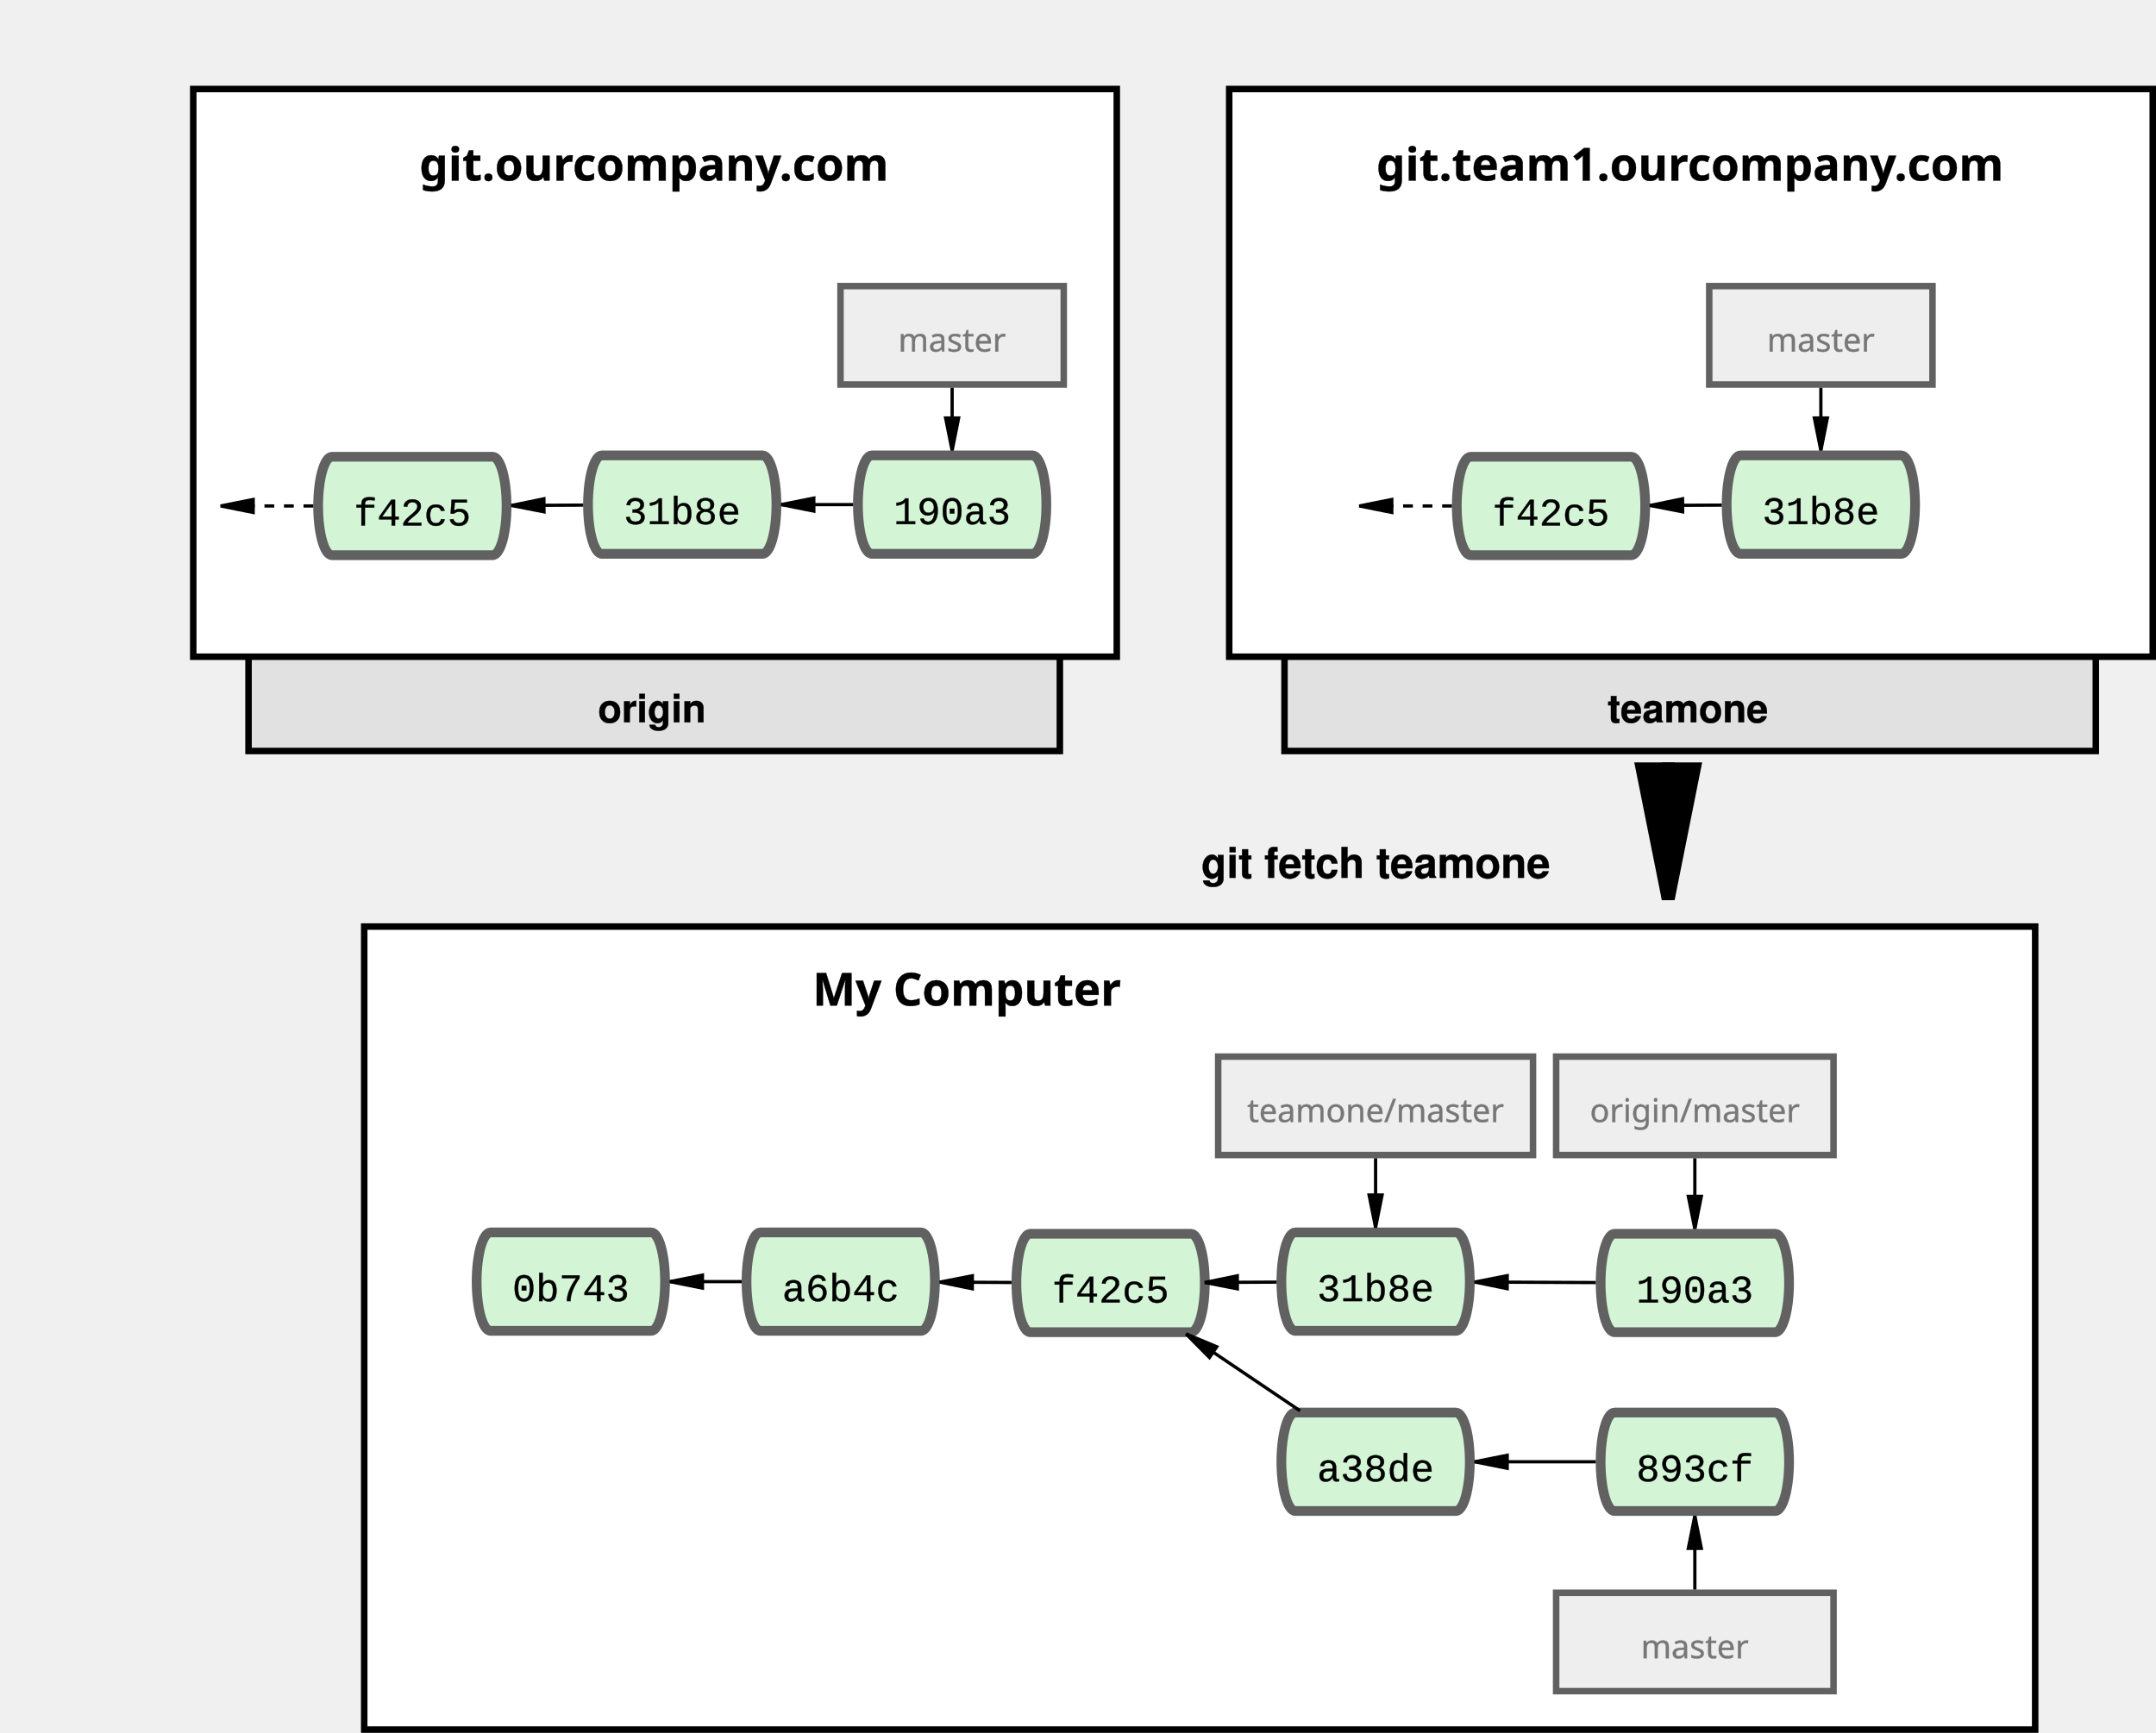
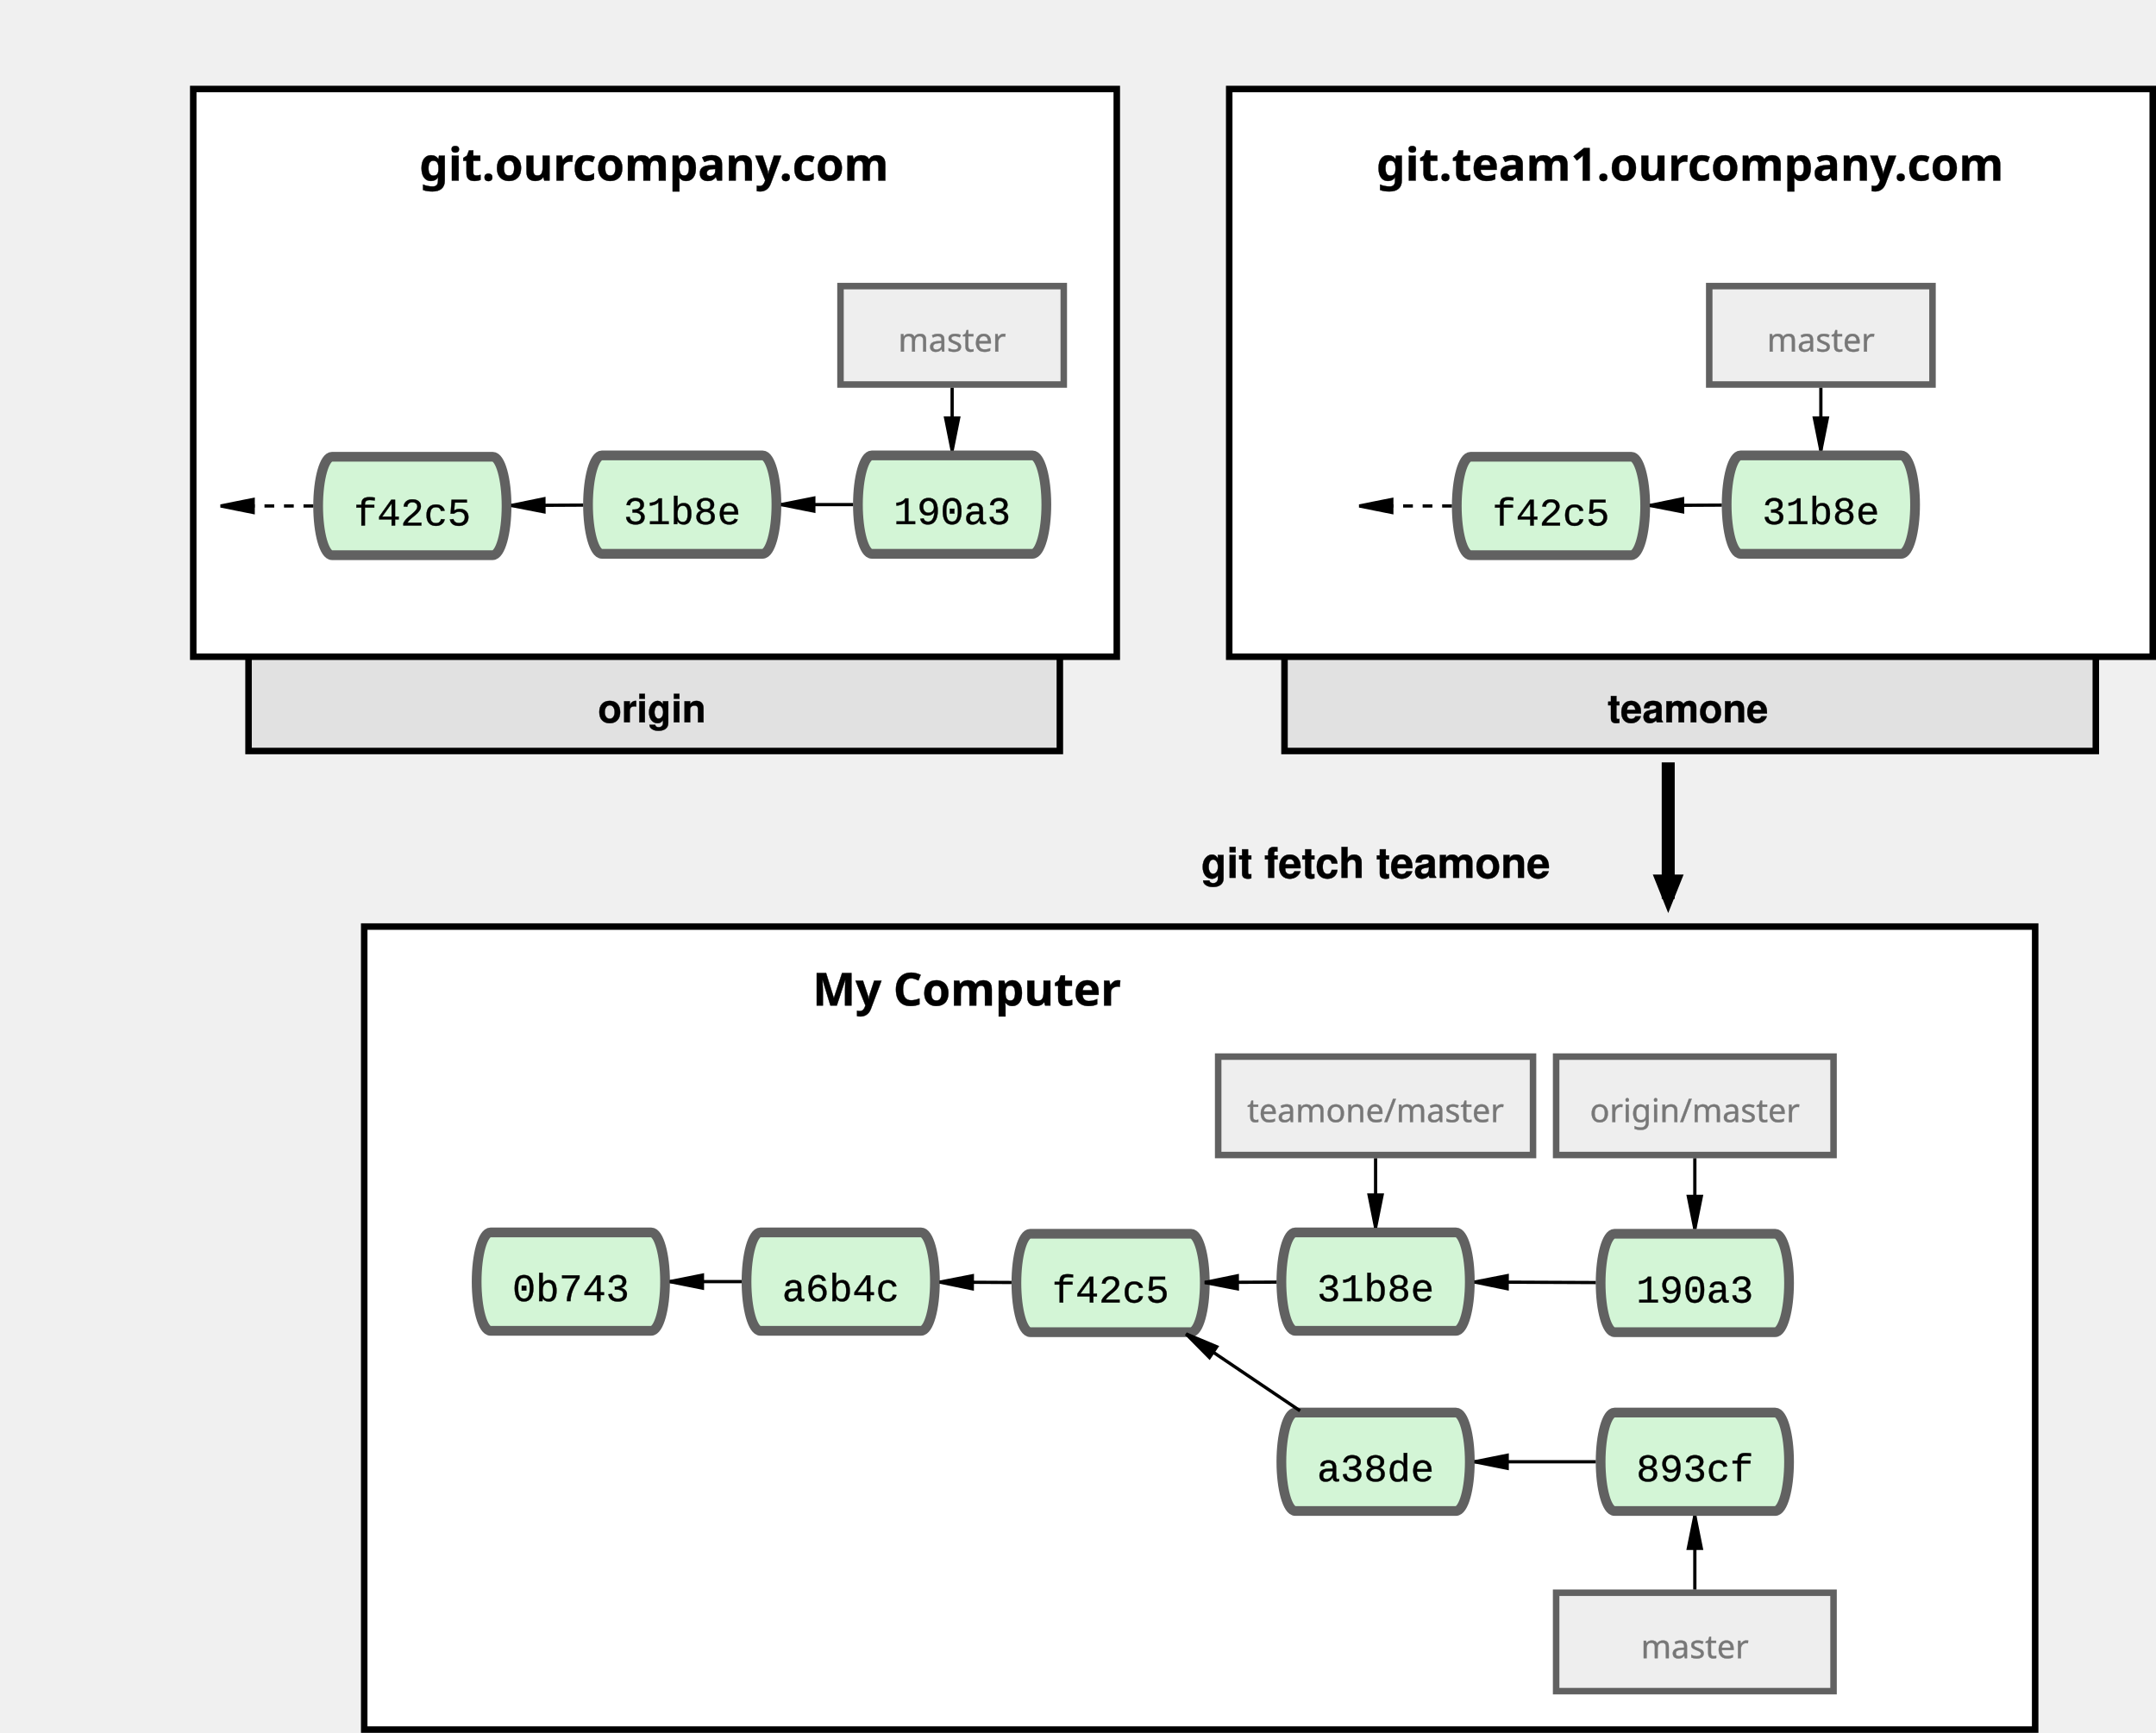
<svg xmlns="http://www.w3.org/2000/svg">
  <defs>
    <marker id="Arrow1Lend" orient="auto" refX="0.0" refY="0.0" style="overflow:visible;">
      <path d="M -10,0.0 L -10.0,-2.0 L 0.0,0.0 L -10.0,2.0 z " id="path3666" style="fill-rule:evenodd;stroke:#000000;stroke-width:1.0px;marker-start:none;" />
+     </marker>
+     <marker id="Arrow1Lenddiv4" orient="auto" refX="0.0" refY="0.0" style="overflow:visible;" markerUnits="userSpaceOnUse">
+       <path d="M -7,0.0 L -7.0,-4.0 L 3.0,0.0 L -7.0,4.0 z " id="path3666" style="fill-rule:evenodd;stroke:#000000;stroke-width:1.0px;marker-start:none;" />
    </marker>
  </defs>
  <g style="stroke:#000000;fill:#fff">
    <rect height="182.622" id="1395" style="stroke:#000000;stroke-width:2px;fill:#e1e1e1" width="249.494" x="76.426" y="48.378" />
    <rect height="174.622" id="5" style="stroke:#000000;stroke-width:2px" width="284.0" x="59.426" y="27.378" />
    <rect height="13.065" id="6" style="stroke:none;fill:none" width="85.305" x="158.487" y="42" />
    <text id="6_text" style="fill:#000000;stroke:#000000;stroke-width:0.1px;font-family: Helvetica-Bold;font-size:12px" x="158.487" y="42">
      <tspan fill="#000000" font-family="Helvetica;,Sans-serif" font-size="14.0px" font-weight="bold" id="6_line1" stroke="#000000" text-align="center" text-anchor="middle" x="201.139" y="55.532">
				git.ourcompany.com
			</tspan>
    </text>
    <rect height="247.0" id="22" style="stroke:#000000;stroke-width:2px" width="513.844" x="112.0" y="285.0" />
    <rect height="12.605" id="23" style="stroke:none;fill:none" width="85.305" x="254.694" y="296.0" />
    <text id="23_text" style="fill:#000000;stroke:#000000;stroke-width:0.1px;font-family: Helvetica-Bold;font-size:12px" x="254.694" y="296.0">
      <tspan fill="#000000" font-family="Helvetica;,Sans-serif" font-size="14.0px" font-weight="bold" id="23_line1" stroke="#000000" text-align="center" text-anchor="middle" x="297.346" y="309.303">
				My Computer
			</tspan>
    </text>
    <rect height="30.272" id="1352" style="stroke:#616161;stroke-width:2px;fill:#eeeeee" width="68.66" x="258.463" y="88" />
    <text id="1352_text" style="fill:#cccccc;stroke:#cccccc;stroke-width:0.1px;font-family: Luxi Sans;font-size:10px" x="258.463" y="88">
      <tspan fill="#777777" font-family="LucidaGrande;" font-size="10.0px" id="1352_line1" stroke="#777777" text-align="center" text-anchor="middle" x="292.793" y="108.135">
				master
			</tspan>
    </text>
    <path d="M 292.793,119.271 L 292.793,138.575" id="1353" style="marker-start:none;stroke:#000000;marker-end:url(#Arrow1Lend);fill:none" />
    <rect height="30.272" id="1354" rx="4.268" ry="15.136" style="stroke:#616161;stroke-width:3px;fill:#d3f5d6" width="57.941" x="97.833" y="140.495" />
    <text id="1354_text" style="fill:#000000;stroke:#000000;stroke-width:0.1px;font-family: Courier New;font-size:12px" x="97.833" y="140.495">
      <tspan fill="#000000" font-family="Courier;" font-size="12.0px" id="1354_line1" stroke="#000000" text-align="center" text-anchor="middle" x="126.803" y="161.631">
				f42c5
			</tspan>
    </text>
    <path d="M 96.333,155.63 L 67.853,155.63" id="1391" style="marker-start:none;stroke:#000000;marker-end:url(#Arrow1Lend);stroke-dasharray:3 3;fill:none" />
    <rect height="30.272" id="1360" rx="4.268" ry="15.136" style="stroke:#616161;stroke-width:3px;fill:#d3f5d6" width="57.941" x="229.564" y="379.075" />
    <text id="1360_text" style="fill:#000000;stroke:#000000;stroke-width:0.1px;font-family: Courier New;font-size:12px" x="229.564" y="379.075">
      <tspan fill="#000000" font-family="Courier;" font-size="12.0px" id="1360_line1" stroke="#000000" text-align="center" text-anchor="middle" x="258.534" y="400.211">
				a6b4c
			</tspan>
    </text>
    <rect height="30.272" id="1361" rx="4.268" ry="15.136" style="stroke:#616161;stroke-width:3px;fill:#d3f5d6" width="57.941" x="146.574" y="379.075" />
    <text id="1361_text" style="fill:#000000;stroke:#000000;stroke-width:0.1px;font-family: Courier New;font-size:12px" x="146.574" y="379.075">
      <tspan fill="#000000" font-family="Courier;" font-size="12.0px" id="1361_line1" stroke="#000000" text-align="center" text-anchor="middle" x="175.544" y="400.211">
				0b743
			</tspan>
    </text>
    <path d="M 228.064,394.211 L 206.014,394.211" id="1362" style="marker-start:none;stroke:#000000;marker-end:url(#Arrow1Lend);fill:none" />
    <rect height="30.272" id="1363" style="stroke:#616161;stroke-width:2px;fill:#eeeeee" width="85.305" x="478.534" y="325.0" />
    <text id="1363_text" style="fill:#cccccc;stroke:#cccccc;stroke-width:0.1px;font-family: Luxi Sans;font-size:10px" x="478.534" y="325.0">
      <tspan fill="#777777" font-family="LucidaGrande;" font-size="10.0px" id="1363_line1" stroke="#777777" text-align="center" text-anchor="middle" x="521.186" y="345.136">
				origin/master
			</tspan>
    </text>
    <path d="M 521.186,356.272 L 521.186,377.995" id="1364" style="marker-start:none;stroke:#000000;marker-end:url(#Arrow1Lend);fill:none" />
    <rect height="30.272" id="1365" rx="4.268" ry="15.136" style="stroke:#616161;stroke-width:3px;fill:#d3f5d6" width="57.941" x="312.554" y="379.495" />
    <text id="1365_text" style="fill:#000000;stroke:#000000;stroke-width:0.1px;font-family: Courier New;font-size:12px" x="312.554" y="379.495">
      <tspan fill="#000000" font-family="Courier;" font-size="12.0px" id="1365_line1" stroke="#000000" text-align="center" text-anchor="middle" x="341.524" y="400.631">
				f42c5
			</tspan>
    </text>
    <path d="M 311.054,394.477 L 289.004,394.365" id="1366" style="marker-start:none;stroke:#000000;marker-end:url(#Arrow1Lend);fill:none" />
    <rect height="30.272" id="1369" style="stroke:#616161;stroke-width:2px;fill:#eeeeee" width="85.305" x="478.534" y="489.905" />
    <text id="1369_text" style="fill:#cccccc;stroke:#cccccc;stroke-width:0.1px;font-family: Luxi Sans;font-size:10px" x="478.534" y="489.905">
      <tspan fill="#777777" font-family="LucidaGrande;" font-size="10.0px" id="1369_line1" stroke="#777777" text-align="center" text-anchor="middle" x="521.186" y="510.041">
				master
			</tspan>
    </text>
    <path d="M 521.186,488.905 L 521.186,466.262" id="1370" style="marker-start:none;stroke:#000000;marker-end:url(#Arrow1Lend);fill:none" />
    <rect height="30.272" id="1375" rx="4.268" ry="15.136" style="stroke:#616161;stroke-width:3px;fill:#d3f5d6" width="57.941" x="394.044" y="434.49" />
    <text id="1375_text" style="fill:#000000;stroke:#000000;stroke-width:0.1px;font-family: Courier New;font-size:12px" x="394.044" y="434.49">
      <tspan fill="#000000" font-family="Courier;" font-size="12.0px" id="1375_line1" stroke="#000000" text-align="center" text-anchor="middle" x="423.014" y="455.626">
				a38de
			</tspan>
    </text>
    <rect height="30.272" id="1376" rx="4.268" ry="15.136" style="stroke:#616161;stroke-width:3px;fill:#d3f5d6" width="57.941" x="492.216" y="434.49" />
    <text id="1376_text" style="fill:#000000;stroke:#000000;stroke-width:0.1px;font-family: Courier New;font-size:12px" x="492.216" y="434.49">
      <tspan fill="#000000" font-family="Courier;" font-size="12.0px" id="1376_line1" stroke="#000000" text-align="center" text-anchor="middle" x="521.186" y="455.626">
				893cf
			</tspan>
    </text>
    <path d="M 399.779,433.945 L 364.759,410.311" id="1377" style="marker-start:none;stroke:#000000;marker-end:url(#Arrow1Lend);fill:none" />
    <path d="M 490.716,449.626 L 453.484,449.626" id="1378" style="marker-start:none;stroke:#000000;marker-end:url(#Arrow1Lend);fill:none" />
    <rect height="30.272" id="1379" rx="4.268" ry="15.136" style="stroke:#616161;stroke-width:3px;fill:#d3f5d6" width="57.941" x="180.823" y="140.075" />
    <text id="1379_text" style="fill:#000000;stroke:#000000;stroke-width:0.1px;font-family: Courier New;font-size:12px" x="180.823" y="140.075">
      <tspan fill="#000000" font-family="Courier;" font-size="12.0px" id="1379_line1" stroke="#000000" text-align="center" text-anchor="middle" x="209.793" y="161.211">
				31b8e
			</tspan>
    </text>
    <rect height="30.272" id="1380" rx="4.268" ry="15.136" style="stroke:#616161;stroke-width:3px;fill:#d3f5d6" width="57.941" x="263.823" y="140.075" />
    <text id="1380_text" style="fill:#000000;stroke:#000000;stroke-width:0.1px;font-family: Courier New;font-size:12px" x="263.823" y="140.075">
      <tspan fill="#000000" font-family="Courier;" font-size="12.0px" id="1380_line1" stroke="#000000" text-align="center" text-anchor="middle" x="292.793" y="161.211">
				190a3
			</tspan>
    </text>
    <path d="M 262.323,155.211 L 240.263,155.211" id="1381" style="marker-start:none;stroke:#000000;marker-end:url(#Arrow1Lend);fill:none" />
    <path d="M 179.323,155.365 L 157.273,155.477" id="1382" style="marker-start:none;stroke:#000000;marker-end:url(#Arrow1Lend);fill:none" />
    <rect height="30.272" id="1386" rx="4.268" ry="15.136" style="stroke:#616161;stroke-width:3px;fill:#d3f5d6" width="57.941" x="394.044" y="379.075" />
    <text id="1386_text" style="fill:#000000;stroke:#000000;stroke-width:0.1px;font-family: Courier New;font-size:12px" x="394.044" y="379.075">
      <tspan fill="#000000" font-family="Courier;" font-size="12.0px" id="1386_line1" stroke="#000000" text-align="center" text-anchor="middle" x="423.014" y="400.211">
				31b8e
			</tspan>
    </text>
    <rect height="30.272" id="1387" rx="4.268" ry="15.136" style="stroke:#616161;stroke-width:3px;fill:#d3f5d6" width="57.941" x="492.216" y="379.495" />
    <text id="1387_text" style="fill:#000000;stroke:#000000;stroke-width:0.1px;font-family: Courier New;font-size:12px" x="492.216" y="379.495">
      <tspan fill="#000000" font-family="Courier;" font-size="12.0px" id="1387_line1" stroke="#000000" text-align="center" text-anchor="middle" x="521.186" y="400.631">
				190a3
			</tspan>
    </text>
    <path d="M 490.716,394.5 L 453.484,394.341" id="1388" style="marker-start:none;stroke:#000000;marker-end:url(#Arrow1Lend);fill:none" />
    <path d="M 392.544,394.365 L 370.495,394.477" id="1389" style="marker-start:none;stroke:#000000;marker-end:url(#Arrow1Lend);fill:none" />
    <rect height="14.0" id="1394" style="stroke:none;fill:none" width="34.0" x="183.49" y="209.173" />
    <text id="1394_text" style="fill:#000000;stroke:#000000;stroke-width:0.1px;font-family: Helvetica;font-size:12px" x="183.49" y="209.173">
      <tspan fill="#000000" font-family="Helvetica;,Sans-serif" font-size="12.0px" font-weight="bold" id="1394_line1" stroke="#000000" text-align="center" text-anchor="middle" x="200.49" y="222.173">
				origin
			</tspan>
    </text>
    <rect height="182.622" id="1396" style="stroke:#000000;stroke-width:2px;fill:#e1e1e1" width="249.494" x="395.0" y="48.378" />
    <rect height="174.622" id="1397" style="stroke:#000000;stroke-width:2px" width="284.0" x="378.0" y="27.378" />
    <rect height="13.065" id="1398" style="stroke:none;fill:none" width="85.305" x="477.061" y="42" />
    <text id="1398_text" style="fill:#000000;stroke:#000000;stroke-width:0.1px;font-family: Helvetica-Bold;font-size:12px" x="477.061" y="42">
      <tspan fill="#000000" font-family="Helvetica;,Sans-serif" font-size="14.0px" font-weight="bold" id="1398_line1" stroke="#000000" text-align="center" text-anchor="middle" x="519.713" y="55.532">
				git.team1.ourcompany.com
			</tspan>
    </text>
    <rect height="30.272" id="1399" style="stroke:#616161;stroke-width:2px;fill:#eeeeee" width="68.66" x="525.611" y="88" />
    <text id="1399_text" style="fill:#cccccc;stroke:#cccccc;stroke-width:0.1px;font-family: Luxi Sans;font-size:10px" x="525.611" y="88">
      <tspan fill="#777777" font-family="LucidaGrande;" font-size="10.0px" id="1399_line1" stroke="#777777" text-align="center" text-anchor="middle" x="559.941" y="108.135">
				master
			</tspan>
    </text>
    <path d="M 559.941,119.271 L 559.94,138.575" id="1400" style="marker-start:none;stroke:#000000;marker-end:url(#Arrow1Lend);fill:none" />
    <rect height="30.272" id="1401" rx="4.268" ry="15.136" style="stroke:#616161;stroke-width:3px;fill:#d3f5d6" width="57.941" x="447.98" y="140.495" />
    <text id="1401_text" style="fill:#000000;stroke:#000000;stroke-width:0.1px;font-family: Courier New;font-size:12px" x="447.98" y="140.495">
      <tspan fill="#000000" font-family="Courier;" font-size="12.0px" id="1401_line1" stroke="#000000" text-align="center" text-anchor="middle" x="476.95" y="161.631">
				f42c5
			</tspan>
    </text>
    <path d="M 446.48,155.63 L 418.0,155.63" id="1402" style="marker-start:none;stroke:#000000;marker-end:url(#Arrow1Lend);stroke-dasharray:3 3;fill:none" />
    <rect height="30.272" id="1403" rx="4.268" ry="15.136" style="stroke:#616161;stroke-width:3px;fill:#d3f5d6" width="57.941" x="530.97" y="140.075" />
    <text id="1403_text" style="fill:#000000;stroke:#000000;stroke-width:0.1px;font-family: Courier New;font-size:12px" x="530.97" y="140.075">
      <tspan fill="#000000" font-family="Courier;" font-size="12.0px" id="1403_line1" stroke="#000000" text-align="center" text-anchor="middle" x="559.94" y="161.211">
				31b8e
			</tspan>
    </text>
    <path d="M 529.47,155.365 L 507.42,155.477" id="1406" style="marker-start:none;stroke:#000000;marker-end:url(#Arrow1Lend);fill:none" />
    <rect height="14.0" id="1407" style="stroke:none;fill:none" width="50.0" x="494.064" y="209.173" />
    <text id="1407_text" style="fill:#000000;stroke:#000000;stroke-width:0.1px;font-family: Helvetica;font-size:12px" x="494.064" y="209.173">
      <tspan fill="#000000" font-family="Helvetica;,Sans-serif" font-size="12.0px" font-weight="bold" id="1407_line1" stroke="#000000" text-align="center" text-anchor="middle" x="519.064" y="222.173">
				teamone
			</tspan>
    </text>
    <rect height="26.0" id="1408" style="stroke:none;fill:none" width="111.0" x="367.514" y="250.5" />
    <text id="1408_text" style="fill:#000000;stroke:#000000;stroke-width:0.1px;font-family: Helvetica;font-size:12px" x="367.514" y="250.5">
      <tspan fill="#000000" font-family="TheSansMonoCondensed-SemiBold;" font-size="13.0px" font-weight="bold" id="1408_line1" stroke="#000000" text-align="center" text-anchor="middle" x="423.014" y="270.0">
				git fetch teamone
			</tspan>
    </text>
-     <path d="M 513.0,234.5 L 513.0,276.5" id="1367" style="marker-start:none;stroke:#000000;stroke-width:4px;marker-end:url(#Arrow1Lend);fill:none" />
+     <path d="M 513.0,234.5 L 513.0,276.5" id="1367" style="marker-start:none;stroke:#000000;stroke-width:4px;marker-end:url(#Arrow1Lenddiv4);fill:none" />
    <rect height="30.272" id="1409" style="stroke:#616161;stroke-width:2px;fill:#eeeeee" width="96.819" x="374.605" y="325.0" />
    <text id="1409_text" style="fill:#cccccc;stroke:#cccccc;stroke-width:0.1px;font-family: Luxi Sans;font-size:10px" x="374.605" y="325.0">
      <tspan fill="#777777" font-family="LucidaGrande;" font-size="10.0px" id="1409_line1" stroke="#777777" text-align="center" text-anchor="middle" x="423.014" y="345.136">
				teamone/master
			</tspan>
    </text>
    <path d="M 423.014,356.272 L 423.014,377.575" id="1410" style="marker-start:none;stroke:#000000;marker-end:url(#Arrow1Lend);fill:none" />
  </g>
</svg>
